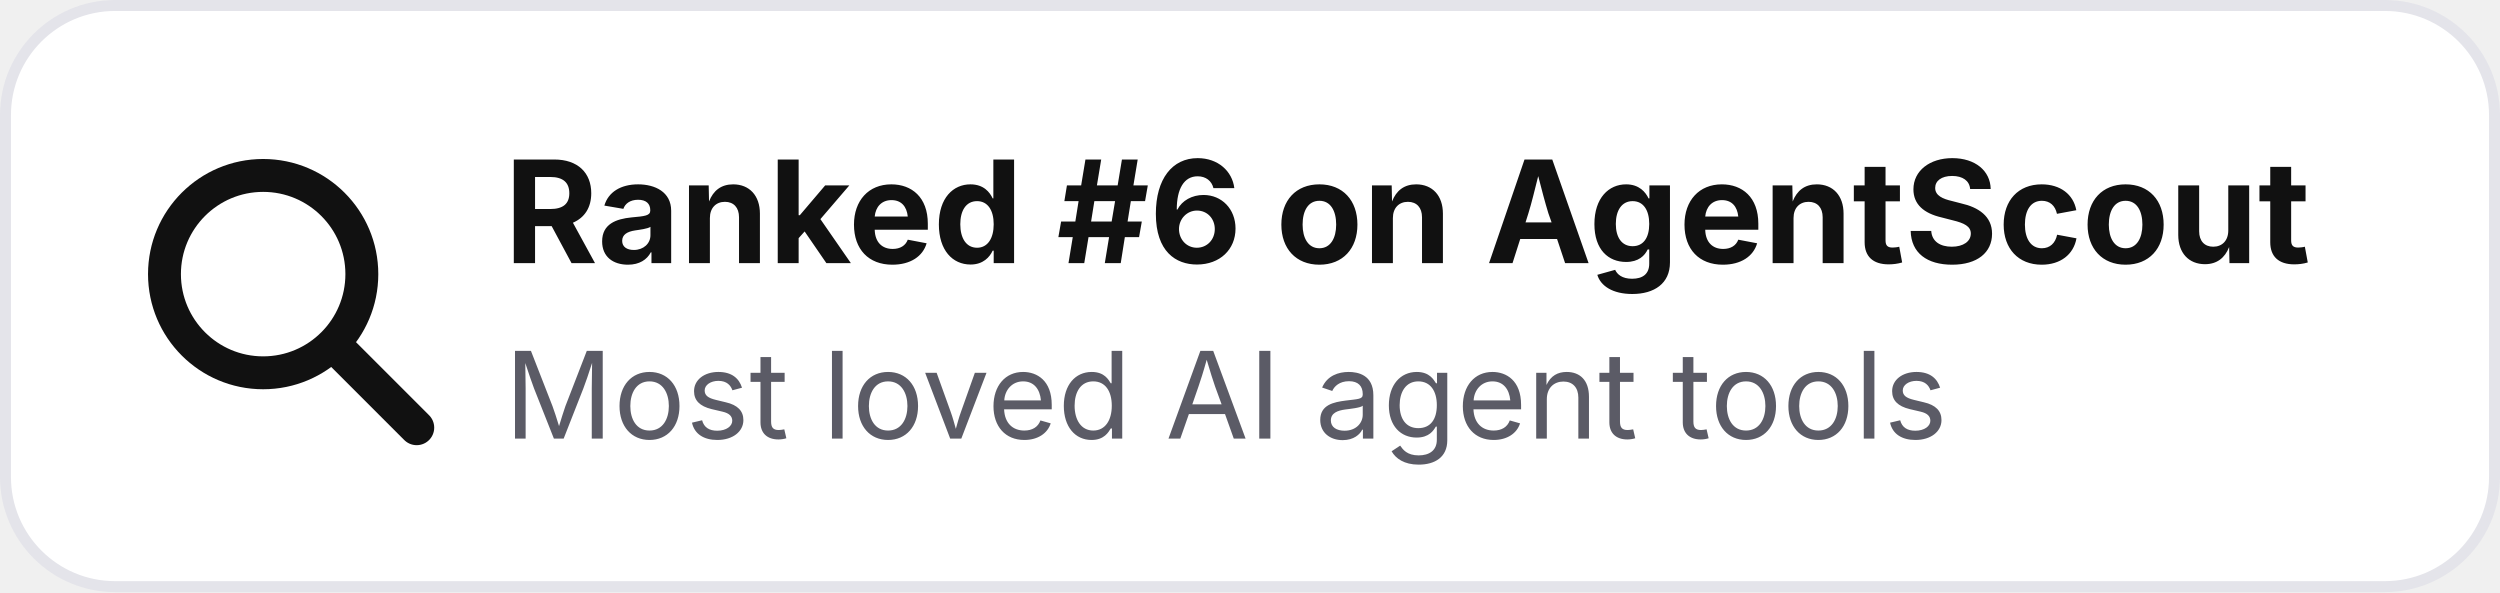
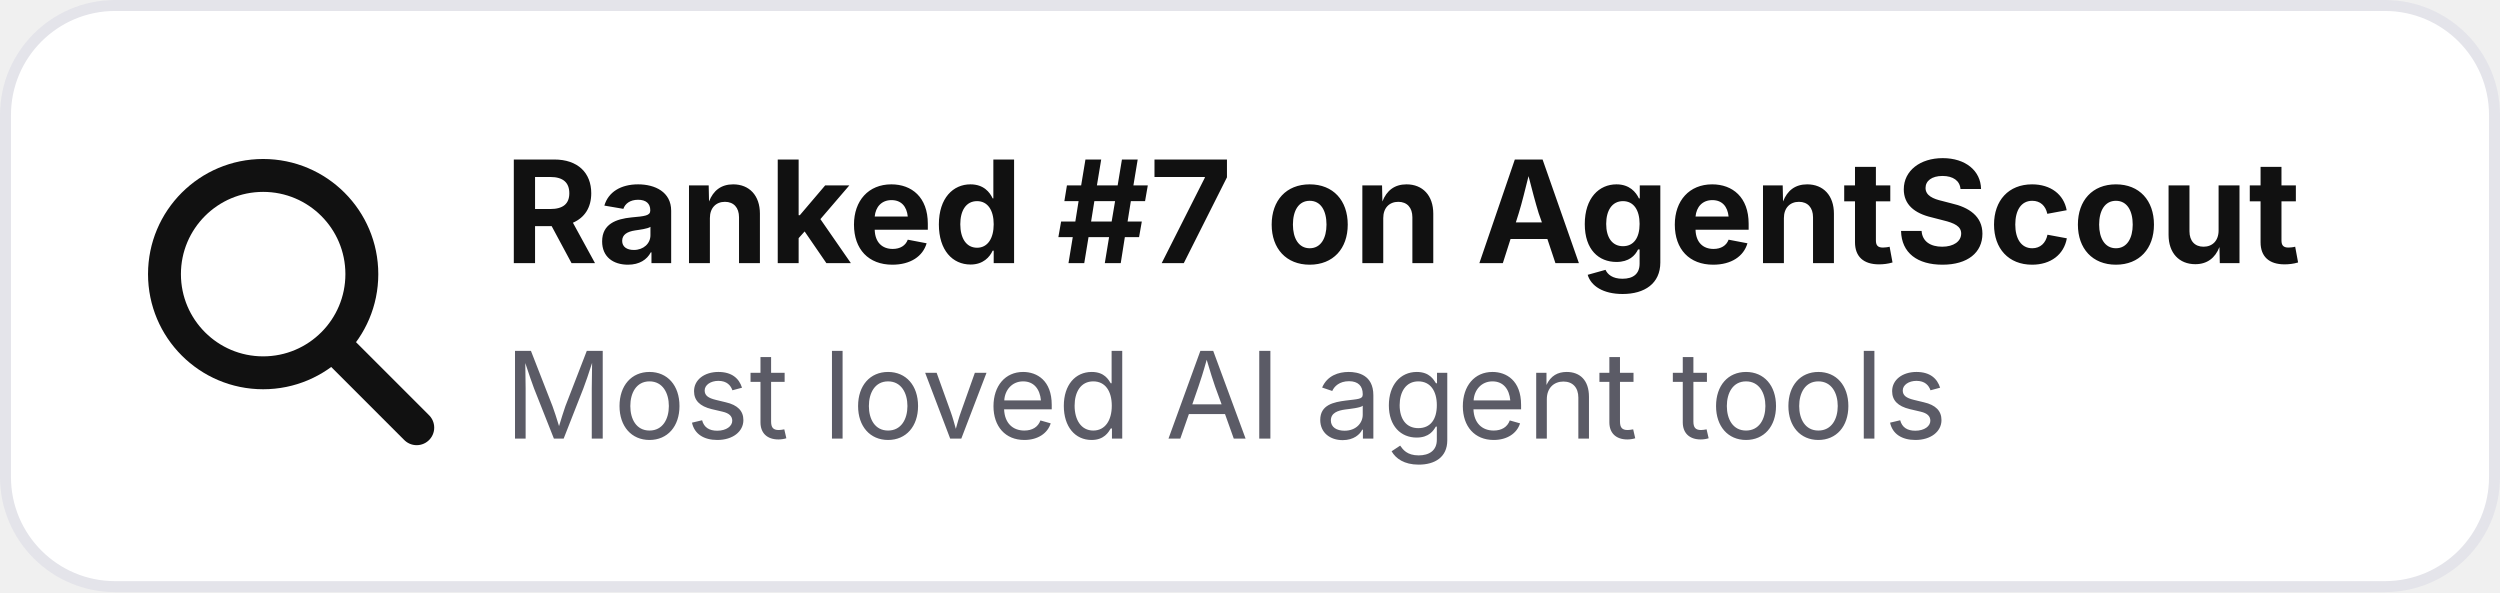
- <svg xmlns="http://www.w3.org/2000/svg" width="228" height="54" viewBox="0 0 228 54" role="img" aria-label="Ranked #6 on AgentScout">
+ <svg xmlns="http://www.w3.org/2000/svg" width="228" height="54" viewBox="0 0 228 54" role="img" aria-label="Ranked #7 on AgentScout">
  <rect x=".5" y=".5" width="227" height="53" rx="10" fill="#ffffff" stroke="#e4e4ea" />
  <circle cx="24" cy="25" r="9" fill="none" stroke="#111111" stroke-width="3" />
  <path d="M31 32l7 7" stroke="#111111" stroke-width="3.2" stroke-linecap="round" />
-   <text x="46" y="24" font-family="Inter,Segoe UI,Arial,sans-serif" font-size="13" font-weight="700" fill="#111111">Ranked #6 on AgentScout</text>
+   <text x="46" y="24" font-family="Inter,Segoe UI,Arial,sans-serif" font-size="13" font-weight="700" fill="#111111">Ranked #7 on AgentScout</text>
  <text x="46" y="40" font-family="Inter,Segoe UI,Arial,sans-serif" font-size="11" fill="#5b5b66">Most loved AI agent tools</text>
</svg>
